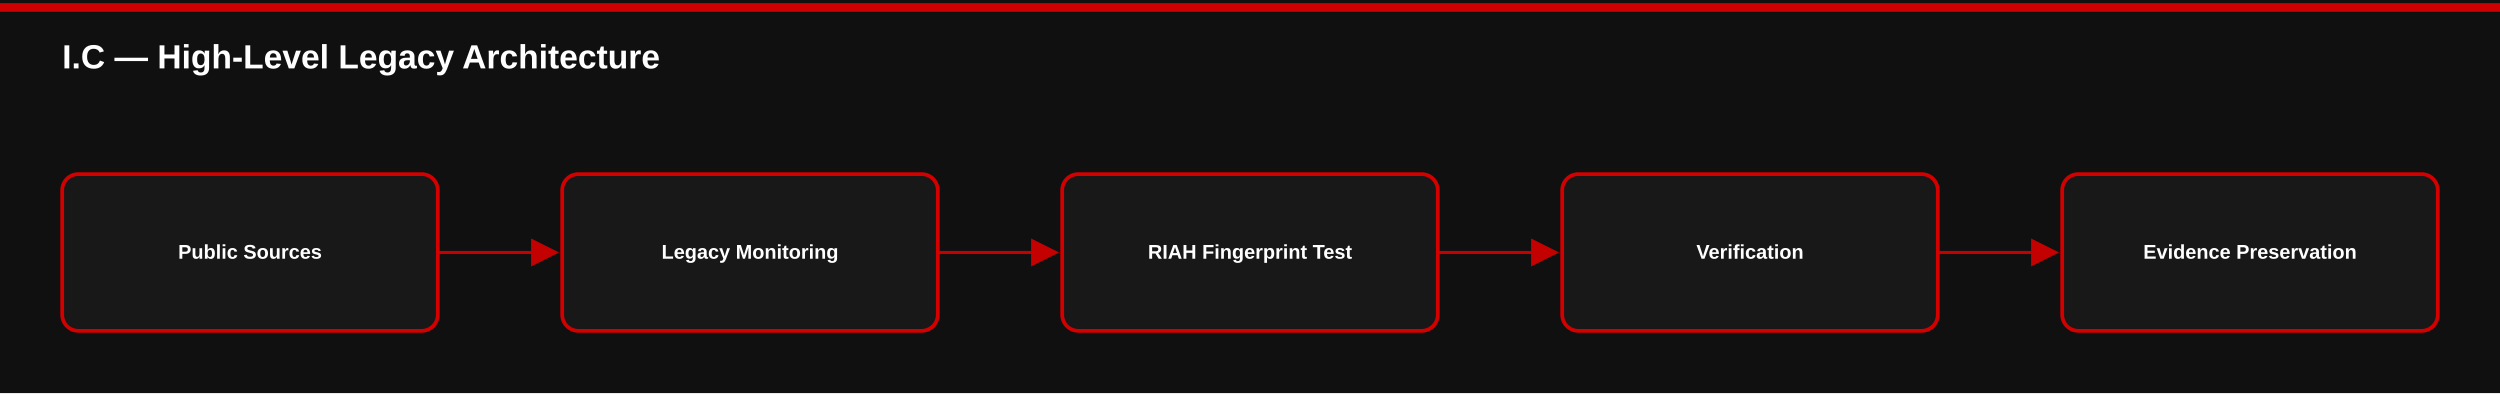
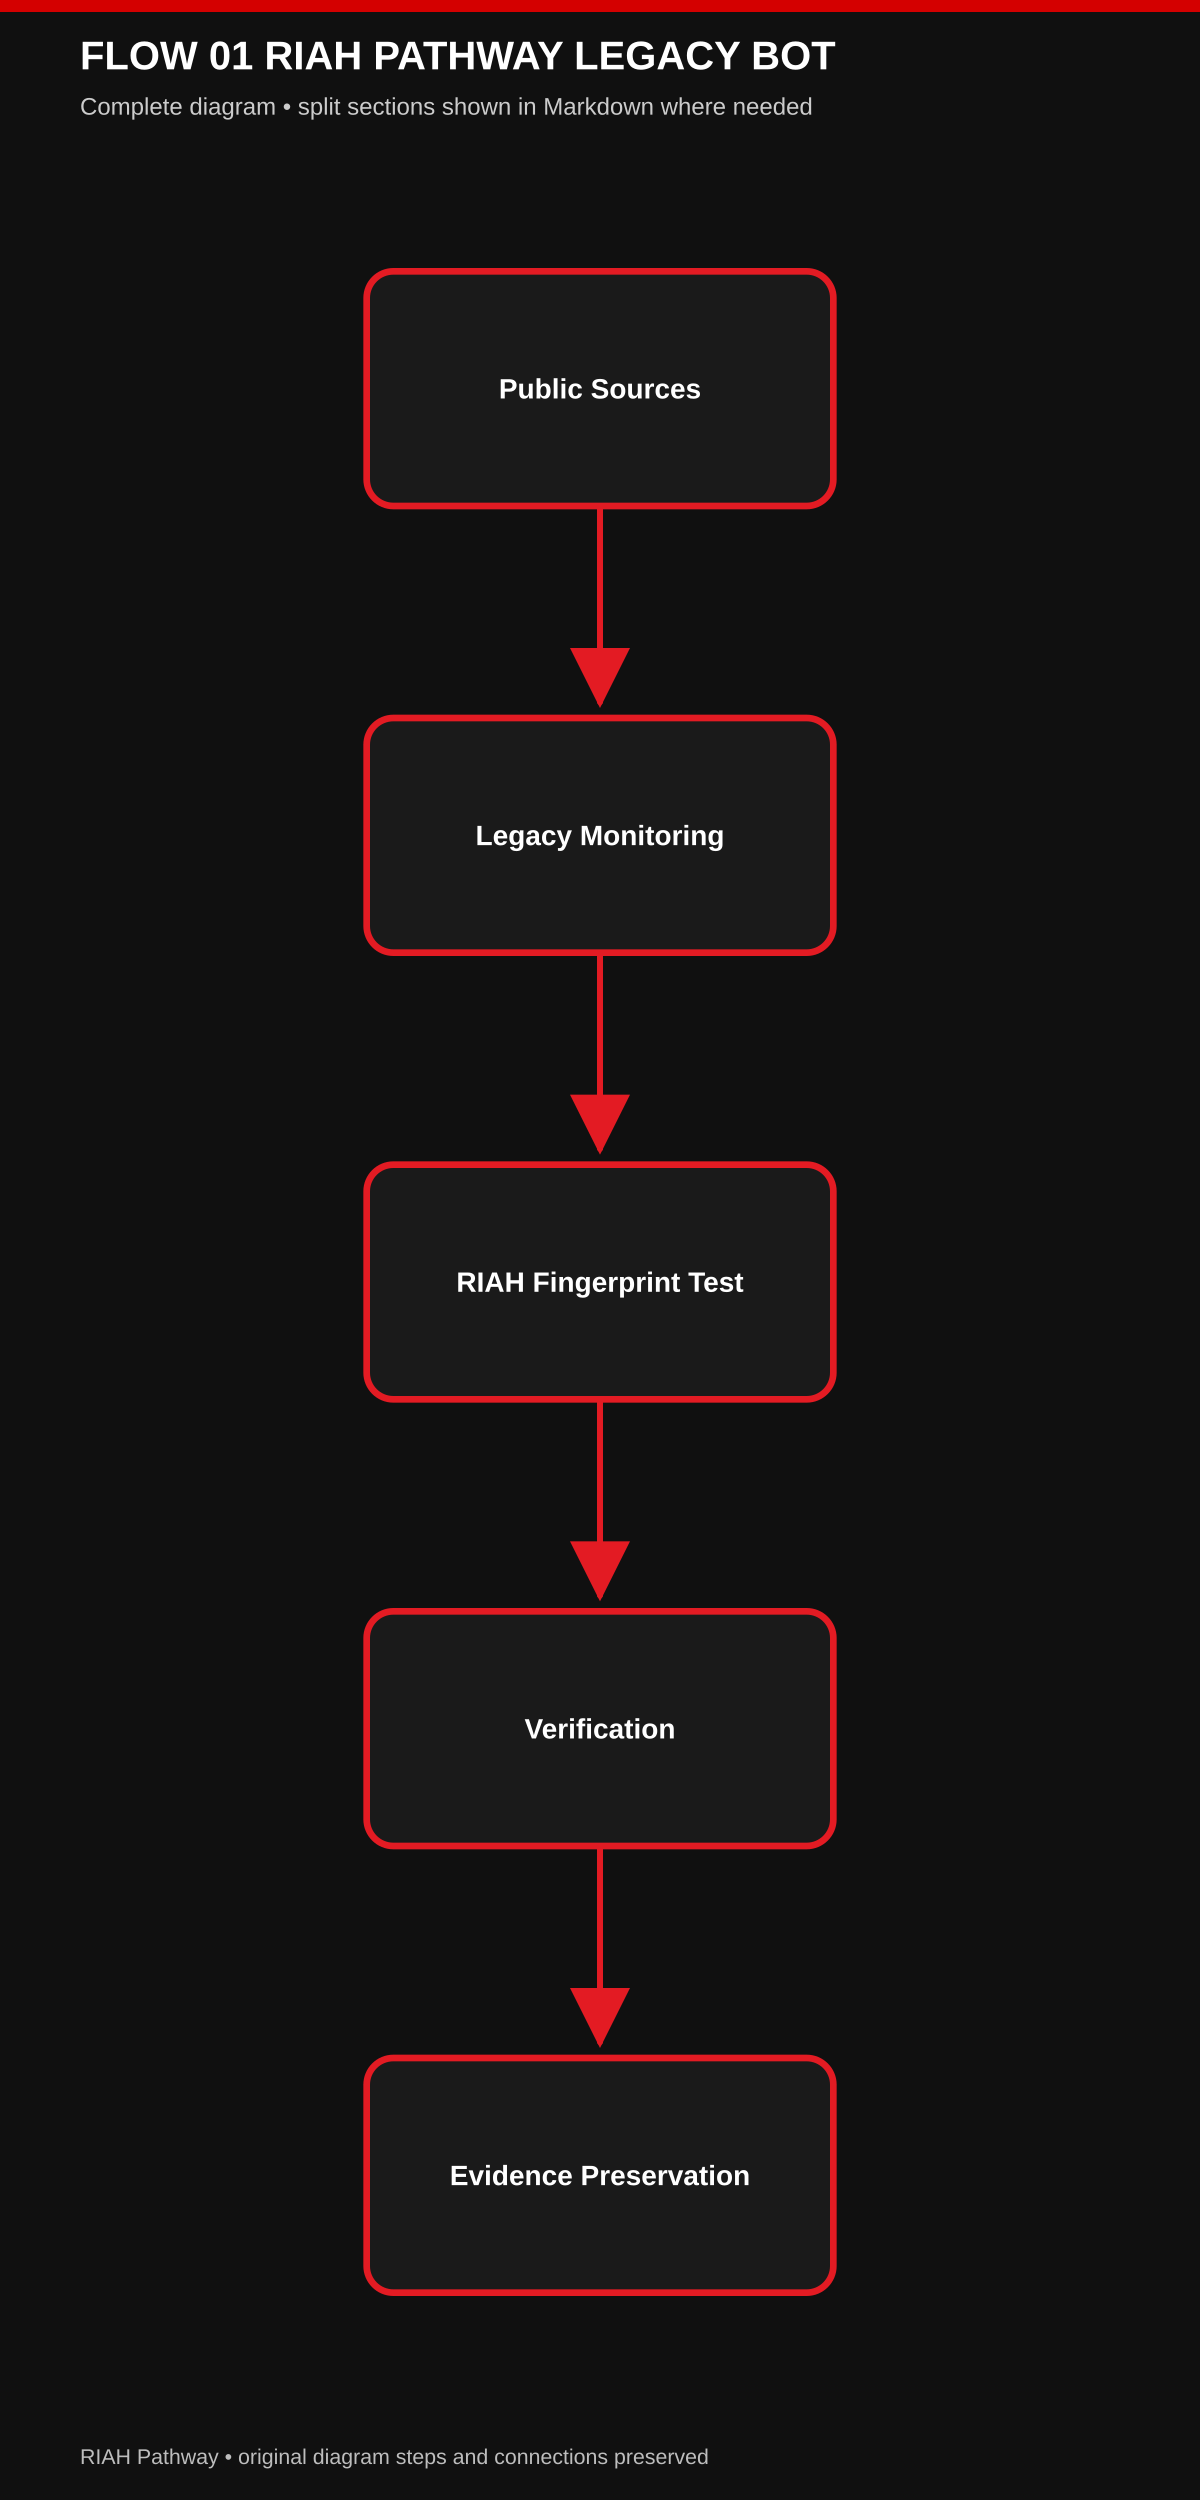
- <svg xmlns="http://www.w3.org/2000/svg" width="2010" height="316" viewBox="0 0 2010 316" role="img" aria-label="I.C — High-Level Legacy Architecture">
+ <svg xmlns="http://www.w3.org/2000/svg" width="900" height="1875" viewBox="0 0 900 1875" role="img" aria-label="FLOW 01 RIAH PATHWAY LEGACY BOT">
  <defs>
-     <marker id="arrow" markerWidth="9" markerHeight="9" refX="8" refY="4.5" orient="auto">
-       <path d="M0,0 L9,4.5 L0,9 Z" fill="#CC0000" />
+     <marker id="arrow" markerWidth="10" markerHeight="10" refX="9" refY="5" orient="auto">
+       <path d="M0,0 L10,5 L0,10 Z" fill="#E31B23" />
    </marker>
  </defs>
-   <rect width="2010" height="316" fill="#101010" />
-   <path d="M0,6 H2010" stroke="#CC0000" stroke-width="7" />
-   <text x="50" y="55" fill="#FFFFFF" font-family="Arial,sans-serif" font-size="27" font-weight="700">I.C — High-Level Legacy Architecture</text>
-   <path d="M352,203 L402,203 L402,203 L447,203" fill="none" stroke="#CC0000" stroke-width="2.5" marker-end="url(#arrow)" opacity=".95" />
-   <path d="M754,203 L804,203 L804,203 L849,203" fill="none" stroke="#CC0000" stroke-width="2.5" marker-end="url(#arrow)" opacity=".95" />
-   <path d="M1156,203 L1206,203 L1206,203 L1251,203" fill="none" stroke="#CC0000" stroke-width="2.5" marker-end="url(#arrow)" opacity=".95" />
-   <path d="M1558,203 L1608,203 L1608,203 L1653,203" fill="none" stroke="#CC0000" stroke-width="2.5" marker-end="url(#arrow)" opacity=".95" />
-   <rect x="50" y="140" width="302" height="126" rx="13" fill="#181818" stroke="#D40000" stroke-width="3" />
-   <text x="201" y="208" font-family="Arial,sans-serif" fill="#FFFFFF" text-anchor="middle" font-size="16" font-weight="600">
-     <tspan x="201" dy="0">Public Sources</tspan>
+   <rect width="900" height="1875" fill="#101010" />
+   <rect width="900" height="9" fill="#D40000" />
+   <text x="60" y="52" fill="#FFFFFF" font-family="Arial,DejaVu Sans,sans-serif" font-size="30" font-weight="700">FLOW 01 RIAH PATHWAY LEGACY BOT</text>
+   <text x="60" y="86" fill="#CCCCCC" font-family="Arial,DejaVu Sans,sans-serif" font-size="18">Complete diagram • split sections shown in Markdown where needed</text>
+   <path d="M450,379.5 L450,453 L450,453 L450,526.5" stroke="#E31B23" stroke-width="4.5" fill="none" stroke-linecap="round" stroke-linejoin="round" marker-end="url(#arrow)" />
+   <path d="M450,714.5 L450,788 L450,788 L450,861.5" stroke="#E31B23" stroke-width="4.5" fill="none" stroke-linecap="round" stroke-linejoin="round" marker-end="url(#arrow)" />
+   <path d="M450,1049.5 L450,1123 L450,1123 L450,1196.5" stroke="#E31B23" stroke-width="4.5" fill="none" stroke-linecap="round" stroke-linejoin="round" marker-end="url(#arrow)" />
+   <path d="M450,1384.5 L450,1458 L450,1458 L450,1531.5" stroke="#E31B23" stroke-width="4.5" fill="none" stroke-linecap="round" stroke-linejoin="round" marker-end="url(#arrow)" />
+   <rect x="275" y="203.5" width="350" height="176" rx="20" fill="#1A1A1A" stroke="#E31B23" stroke-width="5" />
+   <text x="450" y="298.85" font-family="Arial,DejaVu Sans,sans-serif" fill="#FFFFFF" font-size="21" font-weight="700" text-anchor="middle">
+     <tspan x="450" dy="0">Public Sources</tspan>
  </text>
-   <rect x="452" y="140" width="302" height="126" rx="13" fill="#181818" stroke="#D40000" stroke-width="3" />
-   <text x="603" y="208" font-family="Arial,sans-serif" fill="#FFFFFF" text-anchor="middle" font-size="16" font-weight="600">
-     <tspan x="603" dy="0">Legacy Monitoring</tspan>
+   <rect x="275" y="538.5" width="350" height="176" rx="20" fill="#1A1A1A" stroke="#E31B23" stroke-width="5" />
+   <text x="450" y="633.85" font-family="Arial,DejaVu Sans,sans-serif" fill="#FFFFFF" font-size="21" font-weight="700" text-anchor="middle">
+     <tspan x="450" dy="0">Legacy Monitoring</tspan>
  </text>
-   <rect x="854" y="140" width="302" height="126" rx="13" fill="#181818" stroke="#D40000" stroke-width="3" />
-   <text x="1005" y="208" font-family="Arial,sans-serif" fill="#FFFFFF" text-anchor="middle" font-size="16" font-weight="600">
-     <tspan x="1005" dy="0">RIAH Fingerprint Test</tspan>
+   <rect x="275" y="873.5" width="350" height="176" rx="20" fill="#1A1A1A" stroke="#E31B23" stroke-width="5" />
+   <text x="450" y="968.85" font-family="Arial,DejaVu Sans,sans-serif" fill="#FFFFFF" font-size="21" font-weight="700" text-anchor="middle">
+     <tspan x="450" dy="0">RIAH Fingerprint Test</tspan>
  </text>
-   <rect x="1256" y="140" width="302" height="126" rx="13" fill="#181818" stroke="#D40000" stroke-width="3" />
-   <text x="1407" y="208" font-family="Arial,sans-serif" fill="#FFFFFF" text-anchor="middle" font-size="16" font-weight="600">
-     <tspan x="1407" dy="0">Verification</tspan>
+   <rect x="275" y="1208.5" width="350" height="176" rx="20" fill="#1A1A1A" stroke="#E31B23" stroke-width="5" />
+   <text x="450" y="1303.85" font-family="Arial,DejaVu Sans,sans-serif" fill="#FFFFFF" font-size="21" font-weight="700" text-anchor="middle">
+     <tspan x="450" dy="0">Verification</tspan>
  </text>
-   <rect x="1658" y="140" width="302" height="126" rx="13" fill="#181818" stroke="#D40000" stroke-width="3" />
-   <text x="1809" y="208" font-family="Arial,sans-serif" fill="#FFFFFF" text-anchor="middle" font-size="16" font-weight="600">
-     <tspan x="1809" dy="0">Evidence Preservation</tspan>
+   <rect x="275" y="1543.5" width="350" height="176" rx="20" fill="#1A1A1A" stroke="#E31B23" stroke-width="5" />
+   <text x="450" y="1638.85" font-family="Arial,DejaVu Sans,sans-serif" fill="#FFFFFF" font-size="21" font-weight="700" text-anchor="middle">
+     <tspan x="450" dy="0">Evidence Preservation</tspan>
  </text>
+   <text x="60" y="1848" fill="#BDBDBD" font-family="Arial,DejaVu Sans,sans-serif" font-size="16">RIAH Pathway • original diagram steps and connections preserved</text>
</svg>
